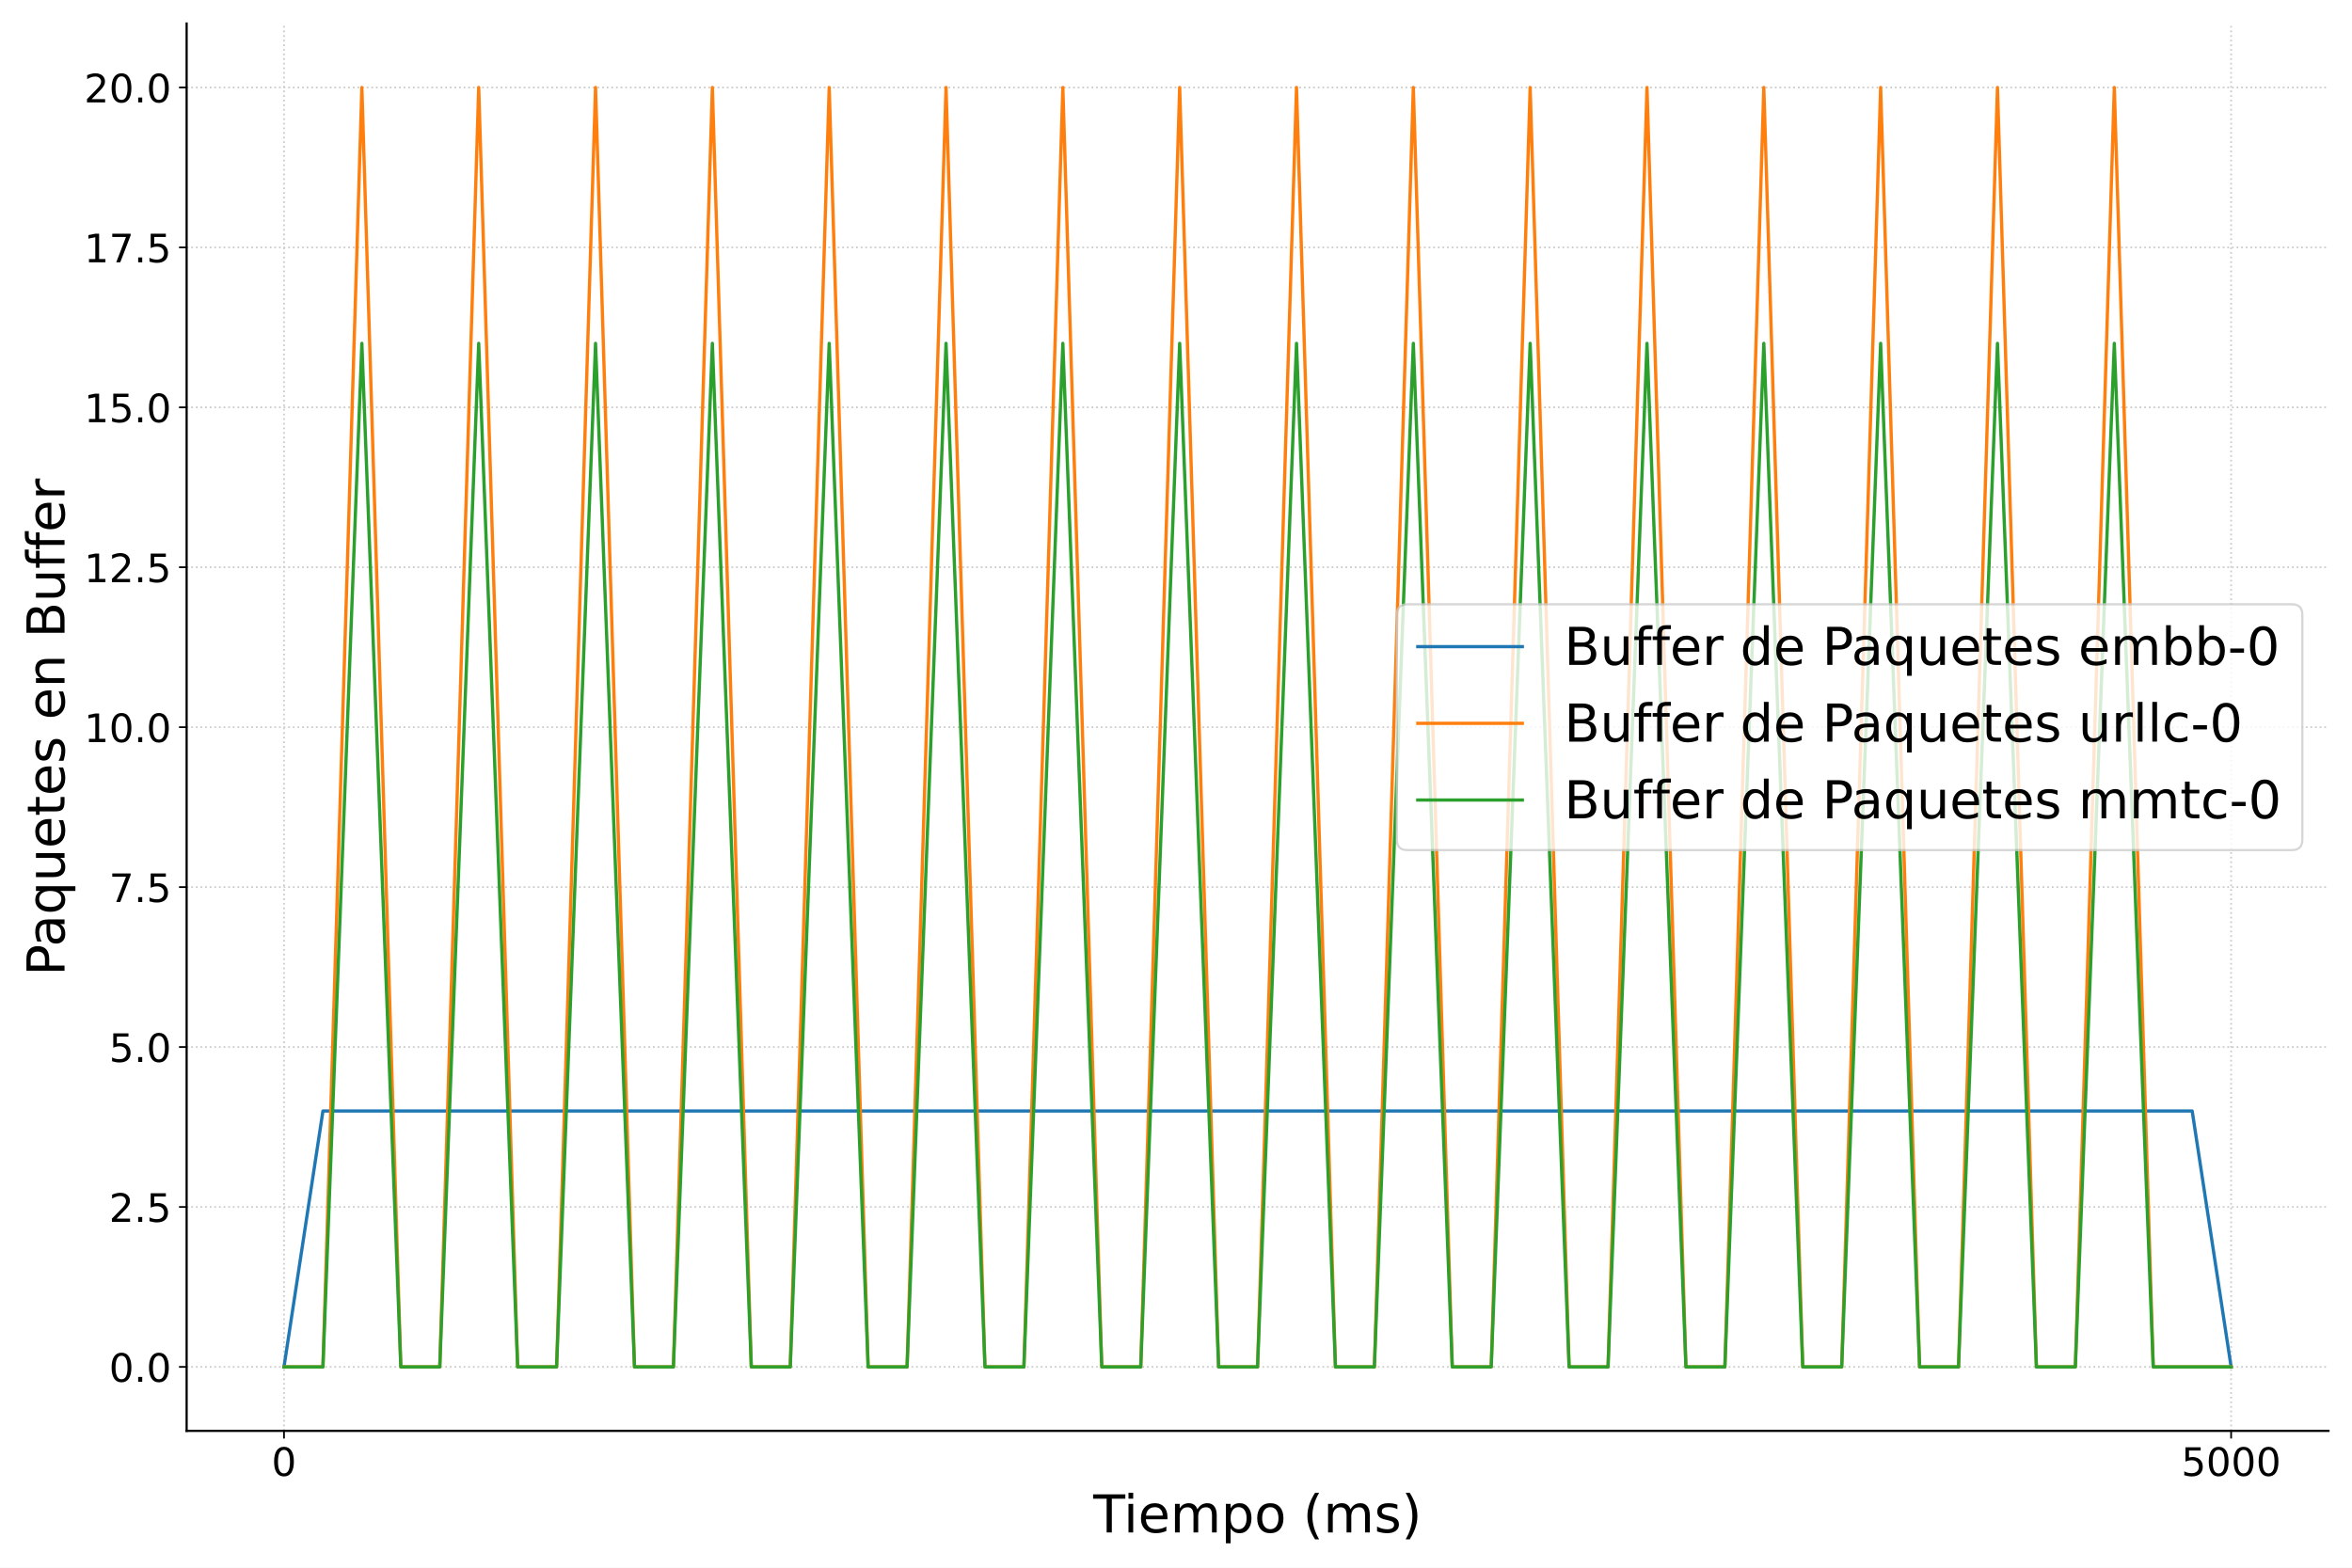
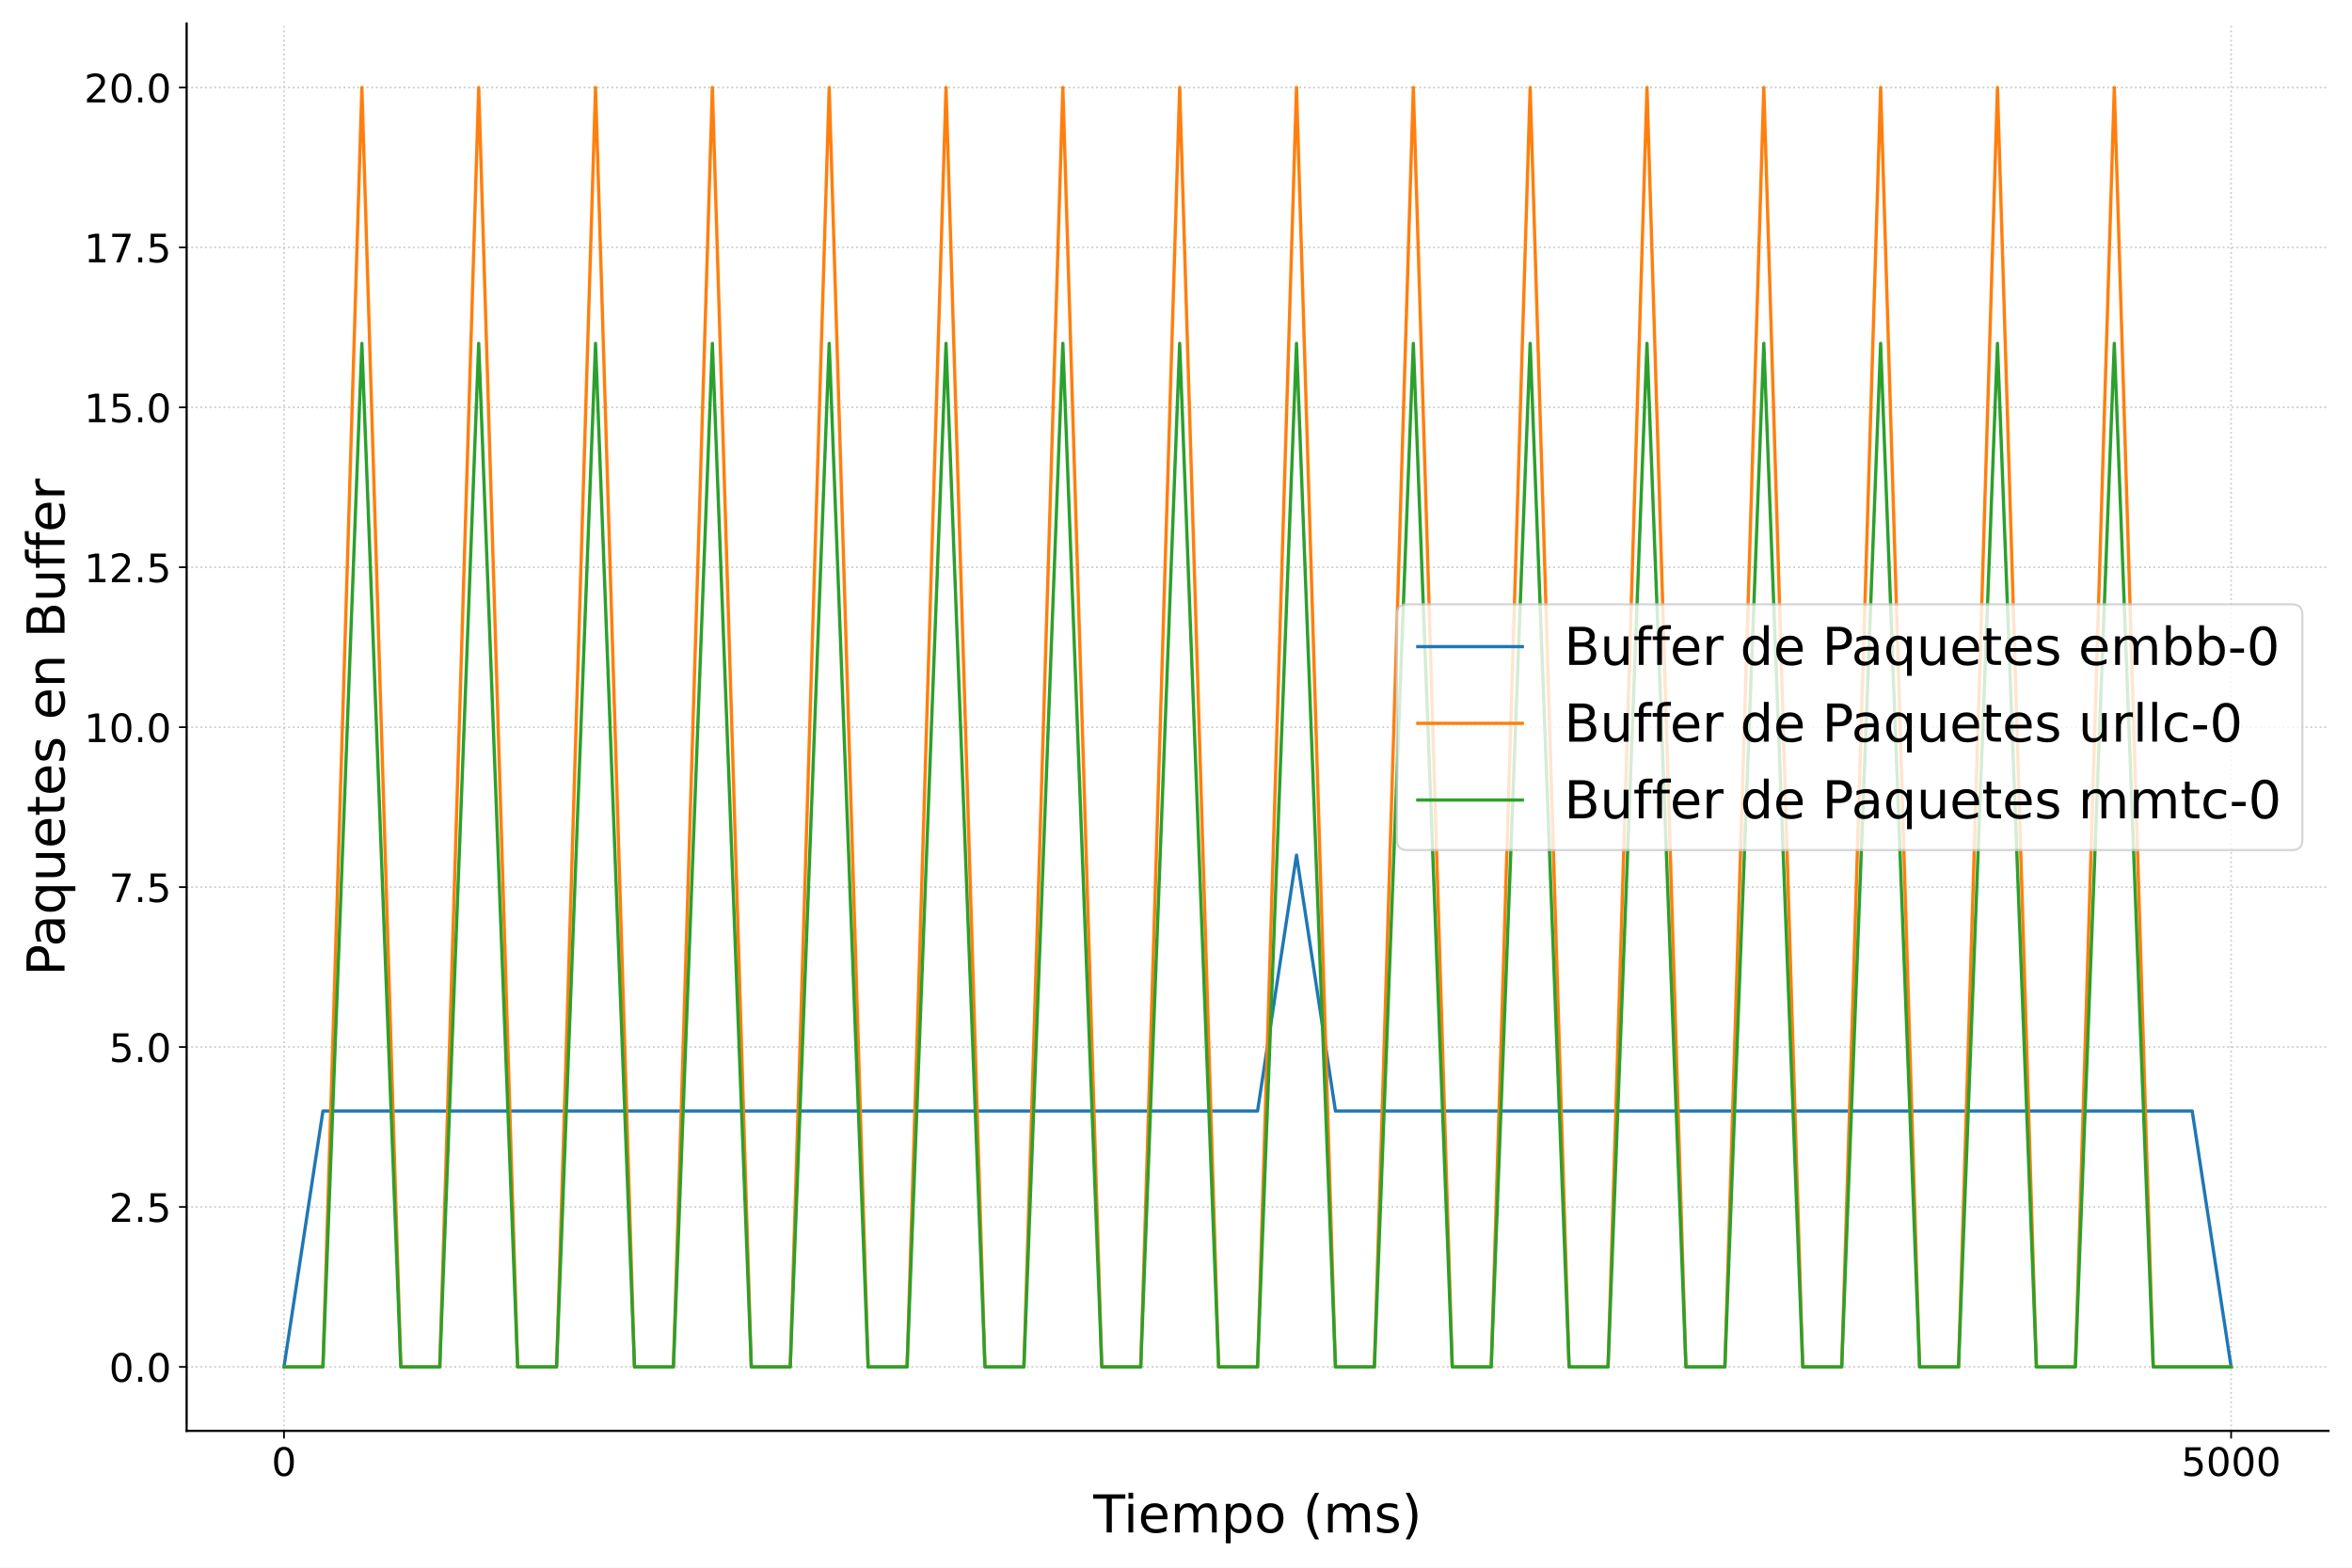
<svg xmlns="http://www.w3.org/2000/svg" xmlns:xlink="http://www.w3.org/1999/xlink" width="1080pt" height="720pt" viewBox="0 0 1080 720" version="1.1">
  <defs>
    <style type="text/css">*{stroke-linejoin: round; stroke-linecap: butt}</style>
  </defs>
  <g id="figure_1">
    <g id="patch_1">
      <path d="M 0 720  L 1080 720  L 1080 0  L 0 0  z " style="fill: #ffffff" />
    </g>
    <g id="axes_1">
      <g id="patch_2">
        <path d="M 85.7 657.16  L 1069.2 657.16  L 1069.2 10.8  L 85.7 10.8  z " style="fill: #ffffff" />
      </g>
      <g id="matplotlib.axis_1">
        <g id="xtick_1">
          <g id="line2d_1">
-             <path d="M 130.405 657.16  L 130.405 10.8  " clip-path="url(#p258add3bce)" style="fill: none; stroke-dasharray: 0.8,1.32; stroke-dashoffset: 0; stroke: #cccccc; stroke-width: 0.8" />
+             <path d="M 130.405 657.16  L 130.405 10.8  " clip-path="url(#p91caa232a2)" style="fill: none; stroke-dasharray: 0.8,1.32; stroke-dashoffset: 0; stroke: #cccccc; stroke-width: 0.8" />
          </g>
          <g id="line2d_2">
            <defs>
-               <path id="m4ba934e1a2" d="M 0 0  L 0 3.5  " style="stroke: #000000; stroke-width: 0.8" />
-             </defs>
-             <g>
-               <use xlink:href="#m4ba934e1a2" x="130.405" y="657.16" style="stroke: #000000; stroke-width: 0.8" />
+               <path id="mb20e8310ee" d="M 0 0  L 0 3.5  " style="stroke: #000000; stroke-width: 0.8" />
+             </defs>
+             <g>
+               <use xlink:href="#mb20e8310ee" x="130.405" y="657.16" style="stroke: #000000; stroke-width: 0.8" />
            </g>
          </g>
          <g id="text_1">
            <g transform="translate(124.6783 677.8372) scale(0.18 -0.18)">
              <defs>
                <path id="DejaVuSans-30" d="M 2034 4250  Q 1547 4250 1301 3770  Q 1056 3291 1056 2328  Q 1056 1369 1301 889  Q 1547 409 2034 409  Q 2525 409 2770 889  Q 3016 1369 3016 2328  Q 3016 3291 2770 3770  Q 2525 4250 2034 4250  z M 2034 4750  Q 2819 4750 3233 4129  Q 3647 3509 3647 2328  Q 3647 1150 3233 529  Q 2819 -91 2034 -91  Q 1250 -91 836 529  Q 422 1150 422 2328  Q 422 3509 836 4129  Q 1250 4750 2034 4750  z " transform="scale(0.015625)" />
              </defs>
              <use xlink:href="#DejaVuSans-30" />
            </g>
          </g>
        </g>
        <g id="xtick_2">
          <g id="line2d_3">
-             <path d="M 1024.495 657.16  L 1024.495 10.8  " clip-path="url(#p258add3bce)" style="fill: none; stroke-dasharray: 0.8,1.32; stroke-dashoffset: 0; stroke: #cccccc; stroke-width: 0.8" />
+             <path d="M 1024.495 657.16  L 1024.495 10.8  " clip-path="url(#p91caa232a2)" style="fill: none; stroke-dasharray: 0.8,1.32; stroke-dashoffset: 0; stroke: #cccccc; stroke-width: 0.8" />
          </g>
          <g id="line2d_4">
            <g>
-               <use xlink:href="#m4ba934e1a2" x="1024.495" y="657.16" style="stroke: #000000; stroke-width: 0.8" />
+               <use xlink:href="#mb20e8310ee" x="1024.495" y="657.16" style="stroke: #000000; stroke-width: 0.8" />
            </g>
          </g>
          <g id="text_2">
            <g transform="translate(1001.59 677.8372) scale(0.18 -0.18)">
              <defs>
                <path id="DejaVuSans-35" d="M 691 4666  L 3169 4666  L 3169 4134  L 1269 4134  L 1269 2991  Q 1406 3038 1543 3061  Q 1681 3084 1819 3084  Q 2600 3084 3056 2656  Q 3513 2228 3513 1497  Q 3513 744 3044 326  Q 2575 -91 1722 -91  Q 1428 -91 1123 -41  Q 819 9 494 109  L 494 744  Q 775 591 1075 516  Q 1375 441 1709 441  Q 2250 441 2565 725  Q 2881 1009 2881 1497  Q 2881 1984 2565 2268  Q 2250 2553 1709 2553  Q 1456 2553 1204 2497  Q 953 2441 691 2322  L 691 4666  z " transform="scale(0.015625)" />
              </defs>
              <use xlink:href="#DejaVuSans-35" />
              <use xlink:href="#DejaVuSans-30" x="63.623" />
              <use xlink:href="#DejaVuSans-30" x="127.246" />
              <use xlink:href="#DejaVuSans-30" x="190.869" />
            </g>
          </g>
        </g>
        <g id="text_3">
          <g transform="translate(502.0113 703.8169) scale(0.24 -0.24)">
            <defs>
              <path id="DejaVuSans-54" d="M -19 4666  L 3928 4666  L 3928 4134  L 2272 4134  L 2272 0  L 1638 0  L 1638 4134  L -19 4134  L -19 4666  z " transform="scale(0.015625)" />
              <path id="DejaVuSans-69" d="M 603 3500  L 1178 3500  L 1178 0  L 603 0  L 603 3500  z M 603 4863  L 1178 4863  L 1178 4134  L 603 4134  L 603 4863  z " transform="scale(0.015625)" />
              <path id="DejaVuSans-65" d="M 3597 1894  L 3597 1613  L 953 1613  Q 991 1019 1311 708  Q 1631 397 2203 397  Q 2534 397 2845 478  Q 3156 559 3463 722  L 3463 178  Q 3153 47 2828 -22  Q 2503 -91 2169 -91  Q 1331 -91 842 396  Q 353 884 353 1716  Q 353 2575 817 3079  Q 1281 3584 2069 3584  Q 2775 3584 3186 3129  Q 3597 2675 3597 1894  z M 3022 2063  Q 3016 2534 2758 2815  Q 2500 3097 2075 3097  Q 1594 3097 1305 2825  Q 1016 2553 972 2059  L 3022 2063  z " transform="scale(0.015625)" />
              <path id="DejaVuSans-6d" d="M 3328 2828  Q 3544 3216 3844 3400  Q 4144 3584 4550 3584  Q 5097 3584 5394 3201  Q 5691 2819 5691 2113  L 5691 0  L 5113 0  L 5113 2094  Q 5113 2597 4934 2840  Q 4756 3084 4391 3084  Q 3944 3084 3684 2787  Q 3425 2491 3425 1978  L 3425 0  L 2847 0  L 2847 2094  Q 2847 2600 2669 2842  Q 2491 3084 2119 3084  Q 1678 3084 1418 2786  Q 1159 2488 1159 1978  L 1159 0  L 581 0  L 581 3500  L 1159 3500  L 1159 2956  Q 1356 3278 1631 3431  Q 1906 3584 2284 3584  Q 2666 3584 2933 3390  Q 3200 3197 3328 2828  z " transform="scale(0.015625)" />
              <path id="DejaVuSans-70" d="M 1159 525  L 1159 -1331  L 581 -1331  L 581 3500  L 1159 3500  L 1159 2969  Q 1341 3281 1617 3432  Q 1894 3584 2278 3584  Q 2916 3584 3314 3078  Q 3713 2572 3713 1747  Q 3713 922 3314 415  Q 2916 -91 2278 -91  Q 1894 -91 1617 61  Q 1341 213 1159 525  z M 3116 1747  Q 3116 2381 2855 2742  Q 2594 3103 2138 3103  Q 1681 3103 1420 2742  Q 1159 2381 1159 1747  Q 1159 1113 1420 752  Q 1681 391 2138 391  Q 2594 391 2855 752  Q 3116 1113 3116 1747  z " transform="scale(0.015625)" />
              <path id="DejaVuSans-6f" d="M 1959 3097  Q 1497 3097 1228 2736  Q 959 2375 959 1747  Q 959 1119 1226 758  Q 1494 397 1959 397  Q 2419 397 2687 759  Q 2956 1122 2956 1747  Q 2956 2369 2687 2733  Q 2419 3097 1959 3097  z M 1959 3584  Q 2709 3584 3137 3096  Q 3566 2609 3566 1747  Q 3566 888 3137 398  Q 2709 -91 1959 -91  Q 1206 -91 779 398  Q 353 888 353 1747  Q 353 2609 779 3096  Q 1206 3584 1959 3584  z " transform="scale(0.015625)" />
              <path id="DejaVuSans-20" transform="scale(0.015625)" />
              <path id="DejaVuSans-28" d="M 1984 4856  Q 1566 4138 1362 3434  Q 1159 2731 1159 2009  Q 1159 1288 1364 580  Q 1569 -128 1984 -844  L 1484 -844  Q 1016 -109 783 600  Q 550 1309 550 2009  Q 550 2706 781 3412  Q 1013 4119 1484 4856  L 1984 4856  z " transform="scale(0.015625)" />
              <path id="DejaVuSans-73" d="M 2834 3397  L 2834 2853  Q 2591 2978 2328 3040  Q 2066 3103 1784 3103  Q 1356 3103 1142 2972  Q 928 2841 928 2578  Q 928 2378 1081 2264  Q 1234 2150 1697 2047  L 1894 2003  Q 2506 1872 2764 1633  Q 3022 1394 3022 966  Q 3022 478 2636 193  Q 2250 -91 1575 -91  Q 1294 -91 989 -36  Q 684 19 347 128  L 347 722  Q 666 556 975 473  Q 1284 391 1588 391  Q 1994 391 2212 530  Q 2431 669 2431 922  Q 2431 1156 2273 1281  Q 2116 1406 1581 1522  L 1381 1569  Q 847 1681 609 1914  Q 372 2147 372 2553  Q 372 3047 722 3315  Q 1072 3584 1716 3584  Q 2034 3584 2315 3537  Q 2597 3491 2834 3397  z " transform="scale(0.015625)" />
              <path id="DejaVuSans-29" d="M 513 4856  L 1013 4856  Q 1481 4119 1714 3412  Q 1947 2706 1947 2009  Q 1947 1309 1714 600  Q 1481 -109 1013 -844  L 513 -844  Q 928 -128 1133 580  Q 1338 1288 1338 2009  Q 1338 2731 1133 3434  Q 928 4138 513 4856  z " transform="scale(0.015625)" />
            </defs>
            <use xlink:href="#DejaVuSans-54" />
            <use xlink:href="#DejaVuSans-69" x="57.959" />
            <use xlink:href="#DejaVuSans-65" x="85.742" />
            <use xlink:href="#DejaVuSans-6d" x="147.266" />
            <use xlink:href="#DejaVuSans-70" x="244.678" />
            <use xlink:href="#DejaVuSans-6f" x="308.154" />
            <use xlink:href="#DejaVuSans-20" x="369.336" />
            <use xlink:href="#DejaVuSans-28" x="401.123" />
            <use xlink:href="#DejaVuSans-6d" x="440.137" />
            <use xlink:href="#DejaVuSans-73" x="537.549" />
            <use xlink:href="#DejaVuSans-29" x="589.648" />
          </g>
        </g>
      </g>
      <g id="matplotlib.axis_2">
        <g id="ytick_1">
          <g id="line2d_5">
-             <path d="M 85.7 627.78  L 1069.2 627.78  " clip-path="url(#p258add3bce)" style="fill: none; stroke-dasharray: 0.8,1.32; stroke-dashoffset: 0; stroke: #cccccc; stroke-width: 0.8" />
+             <path d="M 85.7 627.78  L 1069.2 627.78  " clip-path="url(#p91caa232a2)" style="fill: none; stroke-dasharray: 0.8,1.32; stroke-dashoffset: 0; stroke: #cccccc; stroke-width: 0.8" />
          </g>
          <g id="line2d_6">
            <defs>
-               <path id="mcdfabe8290" d="M 0 0  L -3.5 0  " style="stroke: #000000; stroke-width: 0.8" />
-             </defs>
-             <g>
-               <use xlink:href="#mcdfabe8290" x="85.7" y="627.78" style="stroke: #000000; stroke-width: 0.8" />
+               <path id="m48de0b7978" d="M 0 0  L -3.5 0  " style="stroke: #000000; stroke-width: 0.8" />
+             </defs>
+             <g>
+               <use xlink:href="#m48de0b7978" x="85.7" y="627.78" style="stroke: #000000; stroke-width: 0.8" />
            </g>
          </g>
          <g id="text_4">
            <g transform="translate(50.07438 634.6186) scale(0.18 -0.18)">
              <defs>
                <path id="DejaVuSans-2e" d="M 684 794  L 1344 794  L 1344 0  L 684 0  L 684 794  z " transform="scale(0.015625)" />
              </defs>
              <use xlink:href="#DejaVuSans-30" />
              <use xlink:href="#DejaVuSans-2e" x="63.623" />
              <use xlink:href="#DejaVuSans-30" x="95.41" />
            </g>
          </g>
        </g>
        <g id="ytick_2">
          <g id="line2d_7">
-             <path d="M 85.7 554.33  L 1069.2 554.33  " clip-path="url(#p258add3bce)" style="fill: none; stroke-dasharray: 0.8,1.32; stroke-dashoffset: 0; stroke: #cccccc; stroke-width: 0.8" />
+             <path d="M 85.7 554.33  L 1069.2 554.33  " clip-path="url(#p91caa232a2)" style="fill: none; stroke-dasharray: 0.8,1.32; stroke-dashoffset: 0; stroke: #cccccc; stroke-width: 0.8" />
          </g>
          <g id="line2d_8">
            <g>
-               <use xlink:href="#mcdfabe8290" x="85.7" y="554.33" style="stroke: #000000; stroke-width: 0.8" />
+               <use xlink:href="#m48de0b7978" x="85.7" y="554.33" style="stroke: #000000; stroke-width: 0.8" />
            </g>
          </g>
          <g id="text_5">
            <g transform="translate(50.07438 561.1686) scale(0.18 -0.18)">
              <defs>
                <path id="DejaVuSans-32" d="M 1228 531  L 3431 531  L 3431 0  L 469 0  L 469 531  Q 828 903 1448 1529  Q 2069 2156 2228 2338  Q 2531 2678 2651 2914  Q 2772 3150 2772 3378  Q 2772 3750 2511 3984  Q 2250 4219 1831 4219  Q 1534 4219 1204 4116  Q 875 4013 500 3803  L 500 4441  Q 881 4594 1212 4672  Q 1544 4750 1819 4750  Q 2544 4750 2975 4387  Q 3406 4025 3406 3419  Q 3406 3131 3298 2873  Q 3191 2616 2906 2266  Q 2828 2175 2409 1742  Q 1991 1309 1228 531  z " transform="scale(0.015625)" />
              </defs>
              <use xlink:href="#DejaVuSans-32" />
              <use xlink:href="#DejaVuSans-2e" x="63.623" />
              <use xlink:href="#DejaVuSans-35" x="95.41" />
            </g>
          </g>
        </g>
        <g id="ytick_3">
          <g id="line2d_9">
-             <path d="M 85.7 480.88  L 1069.2 480.88  " clip-path="url(#p258add3bce)" style="fill: none; stroke-dasharray: 0.8,1.32; stroke-dashoffset: 0; stroke: #cccccc; stroke-width: 0.8" />
+             <path d="M 85.7 480.88  L 1069.2 480.88  " clip-path="url(#p91caa232a2)" style="fill: none; stroke-dasharray: 0.8,1.32; stroke-dashoffset: 0; stroke: #cccccc; stroke-width: 0.8" />
          </g>
          <g id="line2d_10">
            <g>
-               <use xlink:href="#mcdfabe8290" x="85.7" y="480.88" style="stroke: #000000; stroke-width: 0.8" />
+               <use xlink:href="#m48de0b7978" x="85.7" y="480.88" style="stroke: #000000; stroke-width: 0.8" />
            </g>
          </g>
          <g id="text_6">
            <g transform="translate(50.07438 487.7186) scale(0.18 -0.18)">
              <use xlink:href="#DejaVuSans-35" />
              <use xlink:href="#DejaVuSans-2e" x="63.623" />
              <use xlink:href="#DejaVuSans-30" x="95.41" />
            </g>
          </g>
        </g>
        <g id="ytick_4">
          <g id="line2d_11">
-             <path d="M 85.7 407.43  L 1069.2 407.43  " clip-path="url(#p258add3bce)" style="fill: none; stroke-dasharray: 0.8,1.32; stroke-dashoffset: 0; stroke: #cccccc; stroke-width: 0.8" />
+             <path d="M 85.7 407.43  L 1069.2 407.43  " clip-path="url(#p91caa232a2)" style="fill: none; stroke-dasharray: 0.8,1.32; stroke-dashoffset: 0; stroke: #cccccc; stroke-width: 0.8" />
          </g>
          <g id="line2d_12">
            <g>
-               <use xlink:href="#mcdfabe8290" x="85.7" y="407.43" style="stroke: #000000; stroke-width: 0.8" />
+               <use xlink:href="#m48de0b7978" x="85.7" y="407.43" style="stroke: #000000; stroke-width: 0.8" />
            </g>
          </g>
          <g id="text_7">
            <g transform="translate(50.07438 414.2686) scale(0.18 -0.18)">
              <defs>
                <path id="DejaVuSans-37" d="M 525 4666  L 3525 4666  L 3525 4397  L 1831 0  L 1172 0  L 2766 4134  L 525 4134  L 525 4666  z " transform="scale(0.015625)" />
              </defs>
              <use xlink:href="#DejaVuSans-37" />
              <use xlink:href="#DejaVuSans-2e" x="63.623" />
              <use xlink:href="#DejaVuSans-35" x="95.41" />
            </g>
          </g>
        </g>
        <g id="ytick_5">
          <g id="line2d_13">
-             <path d="M 85.7 333.98  L 1069.2 333.98  " clip-path="url(#p258add3bce)" style="fill: none; stroke-dasharray: 0.8,1.32; stroke-dashoffset: 0; stroke: #cccccc; stroke-width: 0.8" />
+             <path d="M 85.7 333.98  L 1069.2 333.98  " clip-path="url(#p91caa232a2)" style="fill: none; stroke-dasharray: 0.8,1.32; stroke-dashoffset: 0; stroke: #cccccc; stroke-width: 0.8" />
          </g>
          <g id="line2d_14">
            <g>
-               <use xlink:href="#mcdfabe8290" x="85.7" y="333.98" style="stroke: #000000; stroke-width: 0.8" />
+               <use xlink:href="#m48de0b7978" x="85.7" y="333.98" style="stroke: #000000; stroke-width: 0.8" />
            </g>
          </g>
          <g id="text_8">
            <g transform="translate(38.62188 340.8186) scale(0.18 -0.18)">
              <defs>
                <path id="DejaVuSans-31" d="M 794 531  L 1825 531  L 1825 4091  L 703 3866  L 703 4441  L 1819 4666  L 2450 4666  L 2450 531  L 3481 531  L 3481 0  L 794 0  L 794 531  z " transform="scale(0.015625)" />
              </defs>
              <use xlink:href="#DejaVuSans-31" />
              <use xlink:href="#DejaVuSans-30" x="63.623" />
              <use xlink:href="#DejaVuSans-2e" x="127.246" />
              <use xlink:href="#DejaVuSans-30" x="159.033" />
            </g>
          </g>
        </g>
        <g id="ytick_6">
          <g id="line2d_15">
-             <path d="M 85.7 260.53  L 1069.2 260.53  " clip-path="url(#p258add3bce)" style="fill: none; stroke-dasharray: 0.8,1.32; stroke-dashoffset: 0; stroke: #cccccc; stroke-width: 0.8" />
+             <path d="M 85.7 260.53  L 1069.2 260.53  " clip-path="url(#p91caa232a2)" style="fill: none; stroke-dasharray: 0.8,1.32; stroke-dashoffset: 0; stroke: #cccccc; stroke-width: 0.8" />
          </g>
          <g id="line2d_16">
            <g>
-               <use xlink:href="#mcdfabe8290" x="85.7" y="260.53" style="stroke: #000000; stroke-width: 0.8" />
+               <use xlink:href="#m48de0b7978" x="85.7" y="260.53" style="stroke: #000000; stroke-width: 0.8" />
            </g>
          </g>
          <g id="text_9">
            <g transform="translate(38.62188 267.3686) scale(0.18 -0.18)">
              <use xlink:href="#DejaVuSans-31" />
              <use xlink:href="#DejaVuSans-32" x="63.623" />
              <use xlink:href="#DejaVuSans-2e" x="127.246" />
              <use xlink:href="#DejaVuSans-35" x="159.033" />
            </g>
          </g>
        </g>
        <g id="ytick_7">
          <g id="line2d_17">
-             <path d="M 85.7 187.08  L 1069.2 187.08  " clip-path="url(#p258add3bce)" style="fill: none; stroke-dasharray: 0.8,1.32; stroke-dashoffset: 0; stroke: #cccccc; stroke-width: 0.8" />
+             <path d="M 85.7 187.08  L 1069.2 187.08  " clip-path="url(#p91caa232a2)" style="fill: none; stroke-dasharray: 0.8,1.32; stroke-dashoffset: 0; stroke: #cccccc; stroke-width: 0.8" />
          </g>
          <g id="line2d_18">
            <g>
-               <use xlink:href="#mcdfabe8290" x="85.7" y="187.08" style="stroke: #000000; stroke-width: 0.8" />
+               <use xlink:href="#m48de0b7978" x="85.7" y="187.08" style="stroke: #000000; stroke-width: 0.8" />
            </g>
          </g>
          <g id="text_10">
            <g transform="translate(38.62188 193.9186) scale(0.18 -0.18)">
              <use xlink:href="#DejaVuSans-31" />
              <use xlink:href="#DejaVuSans-35" x="63.623" />
              <use xlink:href="#DejaVuSans-2e" x="127.246" />
              <use xlink:href="#DejaVuSans-30" x="159.033" />
            </g>
          </g>
        </g>
        <g id="ytick_8">
          <g id="line2d_19">
-             <path d="M 85.7 113.63  L 1069.2 113.63  " clip-path="url(#p258add3bce)" style="fill: none; stroke-dasharray: 0.8,1.32; stroke-dashoffset: 0; stroke: #cccccc; stroke-width: 0.8" />
+             <path d="M 85.7 113.63  L 1069.2 113.63  " clip-path="url(#p91caa232a2)" style="fill: none; stroke-dasharray: 0.8,1.32; stroke-dashoffset: 0; stroke: #cccccc; stroke-width: 0.8" />
          </g>
          <g id="line2d_20">
            <g>
-               <use xlink:href="#mcdfabe8290" x="85.7" y="113.63" style="stroke: #000000; stroke-width: 0.8" />
+               <use xlink:href="#m48de0b7978" x="85.7" y="113.63" style="stroke: #000000; stroke-width: 0.8" />
            </g>
          </g>
          <g id="text_11">
            <g transform="translate(38.62188 120.4686) scale(0.18 -0.18)">
              <use xlink:href="#DejaVuSans-31" />
              <use xlink:href="#DejaVuSans-37" x="63.623" />
              <use xlink:href="#DejaVuSans-2e" x="127.246" />
              <use xlink:href="#DejaVuSans-35" x="159.033" />
            </g>
          </g>
        </g>
        <g id="ytick_9">
          <g id="line2d_21">
-             <path d="M 85.7 40.18  L 1069.2 40.18  " clip-path="url(#p258add3bce)" style="fill: none; stroke-dasharray: 0.8,1.32; stroke-dashoffset: 0; stroke: #cccccc; stroke-width: 0.8" />
+             <path d="M 85.7 40.18  L 1069.2 40.18  " clip-path="url(#p91caa232a2)" style="fill: none; stroke-dasharray: 0.8,1.32; stroke-dashoffset: 0; stroke: #cccccc; stroke-width: 0.8" />
          </g>
          <g id="line2d_22">
            <g>
-               <use xlink:href="#mcdfabe8290" x="85.7" y="40.18" style="stroke: #000000; stroke-width: 0.8" />
+               <use xlink:href="#m48de0b7978" x="85.7" y="40.18" style="stroke: #000000; stroke-width: 0.8" />
            </g>
          </g>
          <g id="text_12">
            <g transform="translate(38.62188 47.01859) scale(0.18 -0.18)">
              <use xlink:href="#DejaVuSans-32" />
              <use xlink:href="#DejaVuSans-30" x="63.623" />
              <use xlink:href="#DejaVuSans-2e" x="127.246" />
              <use xlink:href="#DejaVuSans-30" x="159.033" />
            </g>
          </g>
        </g>
        <g id="text_13">
          <g transform="translate(29.63062 448.1956) rotate(-90) scale(0.24 -0.24)">
            <defs>
              <path id="DejaVuSans-50" d="M 1259 4147  L 1259 2394  L 2053 2394  Q 2494 2394 2734 2622  Q 2975 2850 2975 3272  Q 2975 3691 2734 3919  Q 2494 4147 2053 4147  L 1259 4147  z M 628 4666  L 2053 4666  Q 2838 4666 3239 4311  Q 3641 3956 3641 3272  Q 3641 2581 3239 2228  Q 2838 1875 2053 1875  L 1259 1875  L 1259 0  L 628 0  L 628 4666  z " transform="scale(0.015625)" />
              <path id="DejaVuSans-61" d="M 2194 1759  Q 1497 1759 1228 1600  Q 959 1441 959 1056  Q 959 750 1161 570  Q 1363 391 1709 391  Q 2188 391 2477 730  Q 2766 1069 2766 1631  L 2766 1759  L 2194 1759  z M 3341 1997  L 3341 0  L 2766 0  L 2766 531  Q 2569 213 2275 61  Q 1981 -91 1556 -91  Q 1019 -91 701 211  Q 384 513 384 1019  Q 384 1609 779 1909  Q 1175 2209 1959 2209  L 2766 2209  L 2766 2266  Q 2766 2663 2505 2880  Q 2244 3097 1772 3097  Q 1472 3097 1187 3025  Q 903 2953 641 2809  L 641 3341  Q 956 3463 1253 3523  Q 1550 3584 1831 3584  Q 2591 3584 2966 3190  Q 3341 2797 3341 1997  z " transform="scale(0.015625)" />
              <path id="DejaVuSans-71" d="M 947 1747  Q 947 1113 1208 752  Q 1469 391 1925 391  Q 2381 391 2643 752  Q 2906 1113 2906 1747  Q 2906 2381 2643 2742  Q 2381 3103 1925 3103  Q 1469 3103 1208 2742  Q 947 2381 947 1747  z M 2906 525  Q 2725 213 2448 61  Q 2172 -91 1784 -91  Q 1150 -91 751 415  Q 353 922 353 1747  Q 353 2572 751 3078  Q 1150 3584 1784 3584  Q 2172 3584 2448 3432  Q 2725 3281 2906 2969  L 2906 3500  L 3481 3500  L 3481 -1331  L 2906 -1331  L 2906 525  z " transform="scale(0.015625)" />
              <path id="DejaVuSans-75" d="M 544 1381  L 544 3500  L 1119 3500  L 1119 1403  Q 1119 906 1312 657  Q 1506 409 1894 409  Q 2359 409 2629 706  Q 2900 1003 2900 1516  L 2900 3500  L 3475 3500  L 3475 0  L 2900 0  L 2900 538  Q 2691 219 2414 64  Q 2138 -91 1772 -91  Q 1169 -91 856 284  Q 544 659 544 1381  z M 1991 3584  L 1991 3584  z " transform="scale(0.015625)" />
              <path id="DejaVuSans-74" d="M 1172 4494  L 1172 3500  L 2356 3500  L 2356 3053  L 1172 3053  L 1172 1153  Q 1172 725 1289 603  Q 1406 481 1766 481  L 2356 481  L 2356 0  L 1766 0  Q 1100 0 847 248  Q 594 497 594 1153  L 594 3053  L 172 3053  L 172 3500  L 594 3500  L 594 4494  L 1172 4494  z " transform="scale(0.015625)" />
              <path id="DejaVuSans-6e" d="M 3513 2113  L 3513 0  L 2938 0  L 2938 2094  Q 2938 2591 2744 2837  Q 2550 3084 2163 3084  Q 1697 3084 1428 2787  Q 1159 2491 1159 1978  L 1159 0  L 581 0  L 581 3500  L 1159 3500  L 1159 2956  Q 1366 3272 1645 3428  Q 1925 3584 2291 3584  Q 2894 3584 3203 3211  Q 3513 2838 3513 2113  z " transform="scale(0.015625)" />
              <path id="DejaVuSans-42" d="M 1259 2228  L 1259 519  L 2272 519  Q 2781 519 3026 730  Q 3272 941 3272 1375  Q 3272 1813 3026 2020  Q 2781 2228 2272 2228  L 1259 2228  z M 1259 4147  L 1259 2741  L 2194 2741  Q 2656 2741 2882 2914  Q 3109 3088 3109 3444  Q 3109 3797 2882 3972  Q 2656 4147 2194 4147  L 1259 4147  z M 628 4666  L 2241 4666  Q 2963 4666 3353 4366  Q 3744 4066 3744 3513  Q 3744 3084 3544 2831  Q 3344 2578 2956 2516  Q 3422 2416 3680 2098  Q 3938 1781 3938 1306  Q 3938 681 3513 340  Q 3088 0 2303 0  L 628 0  L 628 4666  z " transform="scale(0.015625)" />
              <path id="DejaVuSans-66" d="M 2375 4863  L 2375 4384  L 1825 4384  Q 1516 4384 1395 4259  Q 1275 4134 1275 3809  L 1275 3500  L 2222 3500  L 2222 3053  L 1275 3053  L 1275 0  L 697 0  L 697 3053  L 147 3053  L 147 3500  L 697 3500  L 697 3744  Q 697 4328 969 4595  Q 1241 4863 1831 4863  L 2375 4863  z " transform="scale(0.015625)" />
              <path id="DejaVuSans-72" d="M 2631 2963  Q 2534 3019 2420 3045  Q 2306 3072 2169 3072  Q 1681 3072 1420 2755  Q 1159 2438 1159 1844  L 1159 0  L 581 0  L 581 3500  L 1159 3500  L 1159 2956  Q 1341 3275 1631 3429  Q 1922 3584 2338 3584  Q 2397 3584 2469 3576  Q 2541 3569 2628 3553  L 2631 2963  z " transform="scale(0.015625)" />
            </defs>
            <use xlink:href="#DejaVuSans-50" />
            <use xlink:href="#DejaVuSans-61" x="55.803" />
            <use xlink:href="#DejaVuSans-71" x="117.082" />
            <use xlink:href="#DejaVuSans-75" x="180.559" />
            <use xlink:href="#DejaVuSans-65" x="243.938" />
            <use xlink:href="#DejaVuSans-74" x="305.461" />
            <use xlink:href="#DejaVuSans-65" x="344.67" />
            <use xlink:href="#DejaVuSans-73" x="406.193" />
            <use xlink:href="#DejaVuSans-20" x="458.293" />
            <use xlink:href="#DejaVuSans-65" x="490.08" />
            <use xlink:href="#DejaVuSans-6e" x="551.604" />
            <use xlink:href="#DejaVuSans-20" x="614.982" />
            <use xlink:href="#DejaVuSans-42" x="646.77" />
            <use xlink:href="#DejaVuSans-75" x="715.373" />
            <use xlink:href="#DejaVuSans-66" x="778.752" />
            <use xlink:href="#DejaVuSans-66" x="813.957" />
            <use xlink:href="#DejaVuSans-65" x="849.162" />
            <use xlink:href="#DejaVuSans-72" x="910.686" />
          </g>
        </g>
      </g>
      <g id="line2d_23">
-         <path d="M 130.405 627.78  L 148.286 510.26  L 166.168 510.26  L 184.05 510.26  L 201.932 510.26  L 219.814 510.26  L 237.695 510.26  L 255.577 510.26  L 273.459 510.26  L 291.341 510.26  L 309.223 510.26  L 327.105 510.26  L 344.986 510.26  L 362.868 510.26  L 380.75 510.26  L 398.632 510.26  L 416.514 510.26  L 434.395 510.26  L 452.277 510.26  L 470.159 510.26  L 488.041 510.26  L 505.923 510.26  L 523.805 510.26  L 541.686 510.26  L 559.568 510.26  L 577.45 510.26  L 595.332 510.26  L 613.214 510.26  L 631.095 510.26  L 648.977 510.26  L 666.859 510.26  L 684.741 510.26  L 702.623 510.26  L 720.505 510.26  L 738.386 510.26  L 756.268 510.26  L 774.15 510.26  L 792.032 510.26  L 809.914 510.26  L 827.795 510.26  L 845.677 510.26  L 863.559 510.26  L 881.441 510.26  L 899.323 510.26  L 917.205 510.26  L 935.086 510.26  L 952.968 510.26  L 970.85 510.26  L 988.732 510.26  L 1006.614 510.26  L 1024.495 627.78  " clip-path="url(#p258add3bce)" style="fill: none; stroke: #1f77b4; stroke-width: 1.5; stroke-linecap: square" />
+         <path d="M 130.405 627.78  L 148.286 510.26  L 166.168 510.26  L 184.05 510.26  L 201.932 510.26  L 219.814 510.26  L 237.695 510.26  L 255.577 510.26  L 273.459 510.26  L 291.341 510.26  L 309.223 510.26  L 327.105 510.26  L 344.986 510.26  L 362.868 510.26  L 380.75 510.26  L 398.632 510.26  L 416.514 510.26  L 434.395 510.26  L 452.277 510.26  L 470.159 510.26  L 488.041 510.26  L 505.923 510.26  L 523.805 510.26  L 541.686 510.26  L 559.568 510.26  L 577.45 510.26  L 595.332 392.74  L 613.214 510.26  L 631.095 510.26  L 648.977 510.26  L 666.859 510.26  L 684.741 510.26  L 702.623 510.26  L 720.505 510.26  L 738.386 510.26  L 756.268 510.26  L 774.15 510.26  L 792.032 510.26  L 809.914 510.26  L 827.795 510.26  L 845.677 510.26  L 863.559 510.26  L 881.441 510.26  L 899.323 510.26  L 917.205 510.26  L 935.086 510.26  L 952.968 510.26  L 970.85 510.26  L 988.732 510.26  L 1006.614 510.26  L 1024.495 627.78  " clip-path="url(#p91caa232a2)" style="fill: none; stroke: #1f77b4; stroke-width: 1.5; stroke-linecap: square" />
      </g>
      <g id="line2d_24">
-         <path d="M 130.405 627.78  L 148.286 627.78  L 166.168 40.18  L 184.05 627.78  L 201.932 627.78  L 219.814 40.18  L 237.695 627.78  L 255.577 627.78  L 273.459 40.18  L 291.341 627.78  L 309.223 627.78  L 327.105 40.18  L 344.986 627.78  L 362.868 627.78  L 380.75 40.18  L 398.632 627.78  L 416.514 627.78  L 434.395 40.18  L 452.277 627.78  L 470.159 627.78  L 488.041 40.18  L 505.923 627.78  L 523.805 627.78  L 541.686 40.18  L 559.568 627.78  L 577.45 627.78  L 595.332 40.18  L 613.214 627.78  L 631.095 627.78  L 648.977 40.18  L 666.859 627.78  L 684.741 627.78  L 702.623 40.18  L 720.505 627.78  L 738.386 627.78  L 756.268 40.18  L 774.15 627.78  L 792.032 627.78  L 809.914 40.18  L 827.795 627.78  L 845.677 627.78  L 863.559 40.18  L 881.441 627.78  L 899.323 627.78  L 917.205 40.18  L 935.086 627.78  L 952.968 627.78  L 970.85 40.18  L 988.732 627.78  L 1006.614 627.78  L 1024.495 627.78  " clip-path="url(#p258add3bce)" style="fill: none; stroke: #ff7f0e; stroke-width: 1.5; stroke-linecap: square" />
+         <path d="M 130.405 627.78  L 148.286 627.78  L 166.168 40.18  L 184.05 627.78  L 201.932 627.78  L 219.814 40.18  L 237.695 627.78  L 255.577 627.78  L 273.459 40.18  L 291.341 627.78  L 309.223 627.78  L 327.105 40.18  L 344.986 627.78  L 362.868 627.78  L 380.75 40.18  L 398.632 627.78  L 416.514 627.78  L 434.395 40.18  L 452.277 627.78  L 470.159 627.78  L 488.041 40.18  L 505.923 627.78  L 523.805 627.78  L 541.686 40.18  L 559.568 627.78  L 577.45 627.78  L 595.332 40.18  L 613.214 627.78  L 631.095 627.78  L 648.977 40.18  L 666.859 627.78  L 684.741 627.78  L 702.623 40.18  L 720.505 627.78  L 738.386 627.78  L 756.268 40.18  L 774.15 627.78  L 792.032 627.78  L 809.914 40.18  L 827.795 627.78  L 845.677 627.78  L 863.559 40.18  L 881.441 627.78  L 899.323 627.78  L 917.205 40.18  L 935.086 627.78  L 952.968 627.78  L 970.85 40.18  L 988.732 627.78  L 1006.614 627.78  L 1024.495 627.78  " clip-path="url(#p91caa232a2)" style="fill: none; stroke: #ff7f0e; stroke-width: 1.5; stroke-linecap: square" />
      </g>
      <g id="line2d_25">
-         <path d="M 130.405 627.78  L 148.286 627.78  L 166.168 157.7  L 184.05 627.78  L 201.932 627.78  L 219.814 157.7  L 237.695 627.78  L 255.577 627.78  L 273.459 157.7  L 291.341 627.78  L 309.223 627.78  L 327.105 157.7  L 344.986 627.78  L 362.868 627.78  L 380.75 157.7  L 398.632 627.78  L 416.514 627.78  L 434.395 157.7  L 452.277 627.78  L 470.159 627.78  L 488.041 157.7  L 505.923 627.78  L 523.805 627.78  L 541.686 157.7  L 559.568 627.78  L 577.45 627.78  L 595.332 157.7  L 613.214 627.78  L 631.095 627.78  L 648.977 157.7  L 666.859 627.78  L 684.741 627.78  L 702.623 157.7  L 720.505 627.78  L 738.386 627.78  L 756.268 157.7  L 774.15 627.78  L 792.032 627.78  L 809.914 157.7  L 827.795 627.78  L 845.677 627.78  L 863.559 157.7  L 881.441 627.78  L 899.323 627.78  L 917.205 157.7  L 935.086 627.78  L 952.968 627.78  L 970.85 157.7  L 988.732 627.78  L 1006.614 627.78  L 1024.495 627.78  " clip-path="url(#p258add3bce)" style="fill: none; stroke: #2ca02c; stroke-width: 1.5; stroke-linecap: square" />
+         <path d="M 130.405 627.78  L 148.286 627.78  L 166.168 157.7  L 184.05 627.78  L 201.932 627.78  L 219.814 157.7  L 237.695 627.78  L 255.577 627.78  L 273.459 157.7  L 291.341 627.78  L 309.223 627.78  L 327.105 157.7  L 344.986 627.78  L 362.868 627.78  L 380.75 157.7  L 398.632 627.78  L 416.514 627.78  L 434.395 157.7  L 452.277 627.78  L 470.159 627.78  L 488.041 157.7  L 505.923 627.78  L 523.805 627.78  L 541.686 157.7  L 559.568 627.78  L 577.45 627.78  L 595.332 157.7  L 613.214 627.78  L 631.095 627.78  L 648.977 157.7  L 666.859 627.78  L 684.741 627.78  L 702.623 157.7  L 720.505 627.78  L 738.386 627.78  L 756.268 157.7  L 774.15 627.78  L 792.032 627.78  L 809.914 157.7  L 827.795 627.78  L 845.677 627.78  L 863.559 157.7  L 881.441 627.78  L 899.323 627.78  L 917.205 157.7  L 935.086 627.78  L 952.968 627.78  L 970.85 157.7  L 988.732 627.78  L 1006.614 627.78  L 1024.495 627.78  " clip-path="url(#p91caa232a2)" style="fill: none; stroke: #2ca02c; stroke-width: 1.5; stroke-linecap: square" />
      </g>
      <g id="patch_3">
        <path d="M 85.7 657.16  L 85.7 10.8  " style="fill: none; stroke: #000000; stroke-linejoin: miter; stroke-linecap: square" />
      </g>
      <g id="patch_4">
        <path d="M 85.7 657.16  L 1069.2 657.16  " style="fill: none; stroke: #000000; stroke-linejoin: miter; stroke-linecap: square" />
      </g>
      <g id="legend_1">
        <g id="patch_5">
          <path d="M 646.226 390.421  L 1052.4 390.421  Q 1057.2 390.421 1057.2 385.621  L 1057.2 282.339  Q 1057.2 277.539 1052.4 277.539  L 646.226 277.539  Q 641.426 277.539 641.426 282.339  L 641.426 385.621  Q 641.426 390.421 646.226 390.421  z " style="fill: #ffffff; opacity: 0.8; stroke: #cccccc; stroke-linejoin: miter" />
        </g>
        <g id="line2d_26">
          <path d="M 651.026 296.975  L 675.026 296.975  L 699.026 296.975  " style="fill: none; stroke: #1f77b4; stroke-width: 1.5; stroke-linecap: square" />
        </g>
        <g id="text_14">
          <g transform="translate(718.2263 305.375) scale(0.24 -0.24)">
            <defs>
              <path id="DejaVuSans-64" d="M 2906 2969  L 2906 4863  L 3481 4863  L 3481 0  L 2906 0  L 2906 525  Q 2725 213 2448 61  Q 2172 -91 1784 -91  Q 1150 -91 751 415  Q 353 922 353 1747  Q 353 2572 751 3078  Q 1150 3584 1784 3584  Q 2172 3584 2448 3432  Q 2725 3281 2906 2969  z M 947 1747  Q 947 1113 1208 752  Q 1469 391 1925 391  Q 2381 391 2643 752  Q 2906 1113 2906 1747  Q 2906 2381 2643 2742  Q 2381 3103 1925 3103  Q 1469 3103 1208 2742  Q 947 2381 947 1747  z " transform="scale(0.015625)" />
              <path id="DejaVuSans-62" d="M 3116 1747  Q 3116 2381 2855 2742  Q 2594 3103 2138 3103  Q 1681 3103 1420 2742  Q 1159 2381 1159 1747  Q 1159 1113 1420 752  Q 1681 391 2138 391  Q 2594 391 2855 752  Q 3116 1113 3116 1747  z M 1159 2969  Q 1341 3281 1617 3432  Q 1894 3584 2278 3584  Q 2916 3584 3314 3078  Q 3713 2572 3713 1747  Q 3713 922 3314 415  Q 2916 -91 2278 -91  Q 1894 -91 1617 61  Q 1341 213 1159 525  L 1159 0  L 581 0  L 581 4863  L 1159 4863  L 1159 2969  z " transform="scale(0.015625)" />
              <path id="DejaVuSans-2d" d="M 313 2009  L 1997 2009  L 1997 1497  L 313 1497  L 313 2009  z " transform="scale(0.015625)" />
            </defs>
            <use xlink:href="#DejaVuSans-42" />
            <use xlink:href="#DejaVuSans-75" x="68.604" />
            <use xlink:href="#DejaVuSans-66" x="131.982" />
            <use xlink:href="#DejaVuSans-66" x="167.188" />
            <use xlink:href="#DejaVuSans-65" x="202.393" />
            <use xlink:href="#DejaVuSans-72" x="263.916" />
            <use xlink:href="#DejaVuSans-20" x="305.029" />
            <use xlink:href="#DejaVuSans-64" x="336.816" />
            <use xlink:href="#DejaVuSans-65" x="400.293" />
            <use xlink:href="#DejaVuSans-20" x="461.816" />
            <use xlink:href="#DejaVuSans-50" x="493.604" />
            <use xlink:href="#DejaVuSans-61" x="549.406" />
            <use xlink:href="#DejaVuSans-71" x="610.686" />
            <use xlink:href="#DejaVuSans-75" x="674.162" />
            <use xlink:href="#DejaVuSans-65" x="737.541" />
            <use xlink:href="#DejaVuSans-74" x="799.064" />
            <use xlink:href="#DejaVuSans-65" x="838.273" />
            <use xlink:href="#DejaVuSans-73" x="899.797" />
            <use xlink:href="#DejaVuSans-20" x="951.896" />
            <use xlink:href="#DejaVuSans-65" x="983.684" />
            <use xlink:href="#DejaVuSans-6d" x="1045.207" />
            <use xlink:href="#DejaVuSans-62" x="1142.619" />
            <use xlink:href="#DejaVuSans-62" x="1206.096" />
            <use xlink:href="#DejaVuSans-2d" x="1269.572" />
            <use xlink:href="#DejaVuSans-30" x="1305.656" />
          </g>
        </g>
        <g id="line2d_27">
          <path d="M 651.026 332.202  L 675.026 332.202  L 699.026 332.202  " style="fill: none; stroke: #ff7f0e; stroke-width: 1.5; stroke-linecap: square" />
        </g>
        <g id="text_15">
          <g transform="translate(718.2263 340.6025) scale(0.24 -0.24)">
            <defs>
              <path id="DejaVuSans-6c" d="M 603 4863  L 1178 4863  L 1178 0  L 603 0  L 603 4863  z " transform="scale(0.015625)" />
              <path id="DejaVuSans-63" d="M 3122 3366  L 3122 2828  Q 2878 2963 2633 3030  Q 2388 3097 2138 3097  Q 1578 3097 1268 2742  Q 959 2388 959 1747  Q 959 1106 1268 751  Q 1578 397 2138 397  Q 2388 397 2633 464  Q 2878 531 3122 666  L 3122 134  Q 2881 22 2623 -34  Q 2366 -91 2075 -91  Q 1284 -91 818 406  Q 353 903 353 1747  Q 353 2603 823 3093  Q 1294 3584 2113 3584  Q 2378 3584 2631 3529  Q 2884 3475 3122 3366  z " transform="scale(0.015625)" />
            </defs>
            <use xlink:href="#DejaVuSans-42" />
            <use xlink:href="#DejaVuSans-75" x="68.604" />
            <use xlink:href="#DejaVuSans-66" x="131.982" />
            <use xlink:href="#DejaVuSans-66" x="167.188" />
            <use xlink:href="#DejaVuSans-65" x="202.393" />
            <use xlink:href="#DejaVuSans-72" x="263.916" />
            <use xlink:href="#DejaVuSans-20" x="305.029" />
            <use xlink:href="#DejaVuSans-64" x="336.816" />
            <use xlink:href="#DejaVuSans-65" x="400.293" />
            <use xlink:href="#DejaVuSans-20" x="461.816" />
            <use xlink:href="#DejaVuSans-50" x="493.604" />
            <use xlink:href="#DejaVuSans-61" x="549.406" />
            <use xlink:href="#DejaVuSans-71" x="610.686" />
            <use xlink:href="#DejaVuSans-75" x="674.162" />
            <use xlink:href="#DejaVuSans-65" x="737.541" />
            <use xlink:href="#DejaVuSans-74" x="799.064" />
            <use xlink:href="#DejaVuSans-65" x="838.273" />
            <use xlink:href="#DejaVuSans-73" x="899.797" />
            <use xlink:href="#DejaVuSans-20" x="951.896" />
            <use xlink:href="#DejaVuSans-75" x="983.684" />
            <use xlink:href="#DejaVuSans-72" x="1047.062" />
            <use xlink:href="#DejaVuSans-6c" x="1088.176" />
            <use xlink:href="#DejaVuSans-6c" x="1115.959" />
            <use xlink:href="#DejaVuSans-63" x="1143.742" />
            <use xlink:href="#DejaVuSans-2d" x="1198.723" />
            <use xlink:href="#DejaVuSans-30" x="1234.807" />
          </g>
        </g>
        <g id="line2d_28">
          <path d="M 651.026 367.43  L 675.026 367.43  L 699.026 367.43  " style="fill: none; stroke: #2ca02c; stroke-width: 1.5; stroke-linecap: square" />
        </g>
        <g id="text_16">
          <g transform="translate(718.2263 375.83) scale(0.24 -0.24)">
            <use xlink:href="#DejaVuSans-42" />
            <use xlink:href="#DejaVuSans-75" x="68.604" />
            <use xlink:href="#DejaVuSans-66" x="131.982" />
            <use xlink:href="#DejaVuSans-66" x="167.188" />
            <use xlink:href="#DejaVuSans-65" x="202.393" />
            <use xlink:href="#DejaVuSans-72" x="263.916" />
            <use xlink:href="#DejaVuSans-20" x="305.029" />
            <use xlink:href="#DejaVuSans-64" x="336.816" />
            <use xlink:href="#DejaVuSans-65" x="400.293" />
            <use xlink:href="#DejaVuSans-20" x="461.816" />
            <use xlink:href="#DejaVuSans-50" x="493.604" />
            <use xlink:href="#DejaVuSans-61" x="549.406" />
            <use xlink:href="#DejaVuSans-71" x="610.686" />
            <use xlink:href="#DejaVuSans-75" x="674.162" />
            <use xlink:href="#DejaVuSans-65" x="737.541" />
            <use xlink:href="#DejaVuSans-74" x="799.064" />
            <use xlink:href="#DejaVuSans-65" x="838.273" />
            <use xlink:href="#DejaVuSans-73" x="899.797" />
            <use xlink:href="#DejaVuSans-20" x="951.896" />
            <use xlink:href="#DejaVuSans-6d" x="983.684" />
            <use xlink:href="#DejaVuSans-6d" x="1081.096" />
            <use xlink:href="#DejaVuSans-74" x="1178.508" />
            <use xlink:href="#DejaVuSans-63" x="1217.717" />
            <use xlink:href="#DejaVuSans-2d" x="1272.697" />
            <use xlink:href="#DejaVuSans-30" x="1308.781" />
          </g>
        </g>
      </g>
    </g>
  </g>
  <defs>
-     <clipPath id="p258add3bce">
+     <clipPath id="p91caa232a2">
      <rect x="85.7" y="10.8" width="983.5" height="646.36" />
    </clipPath>
  </defs>
</svg>
